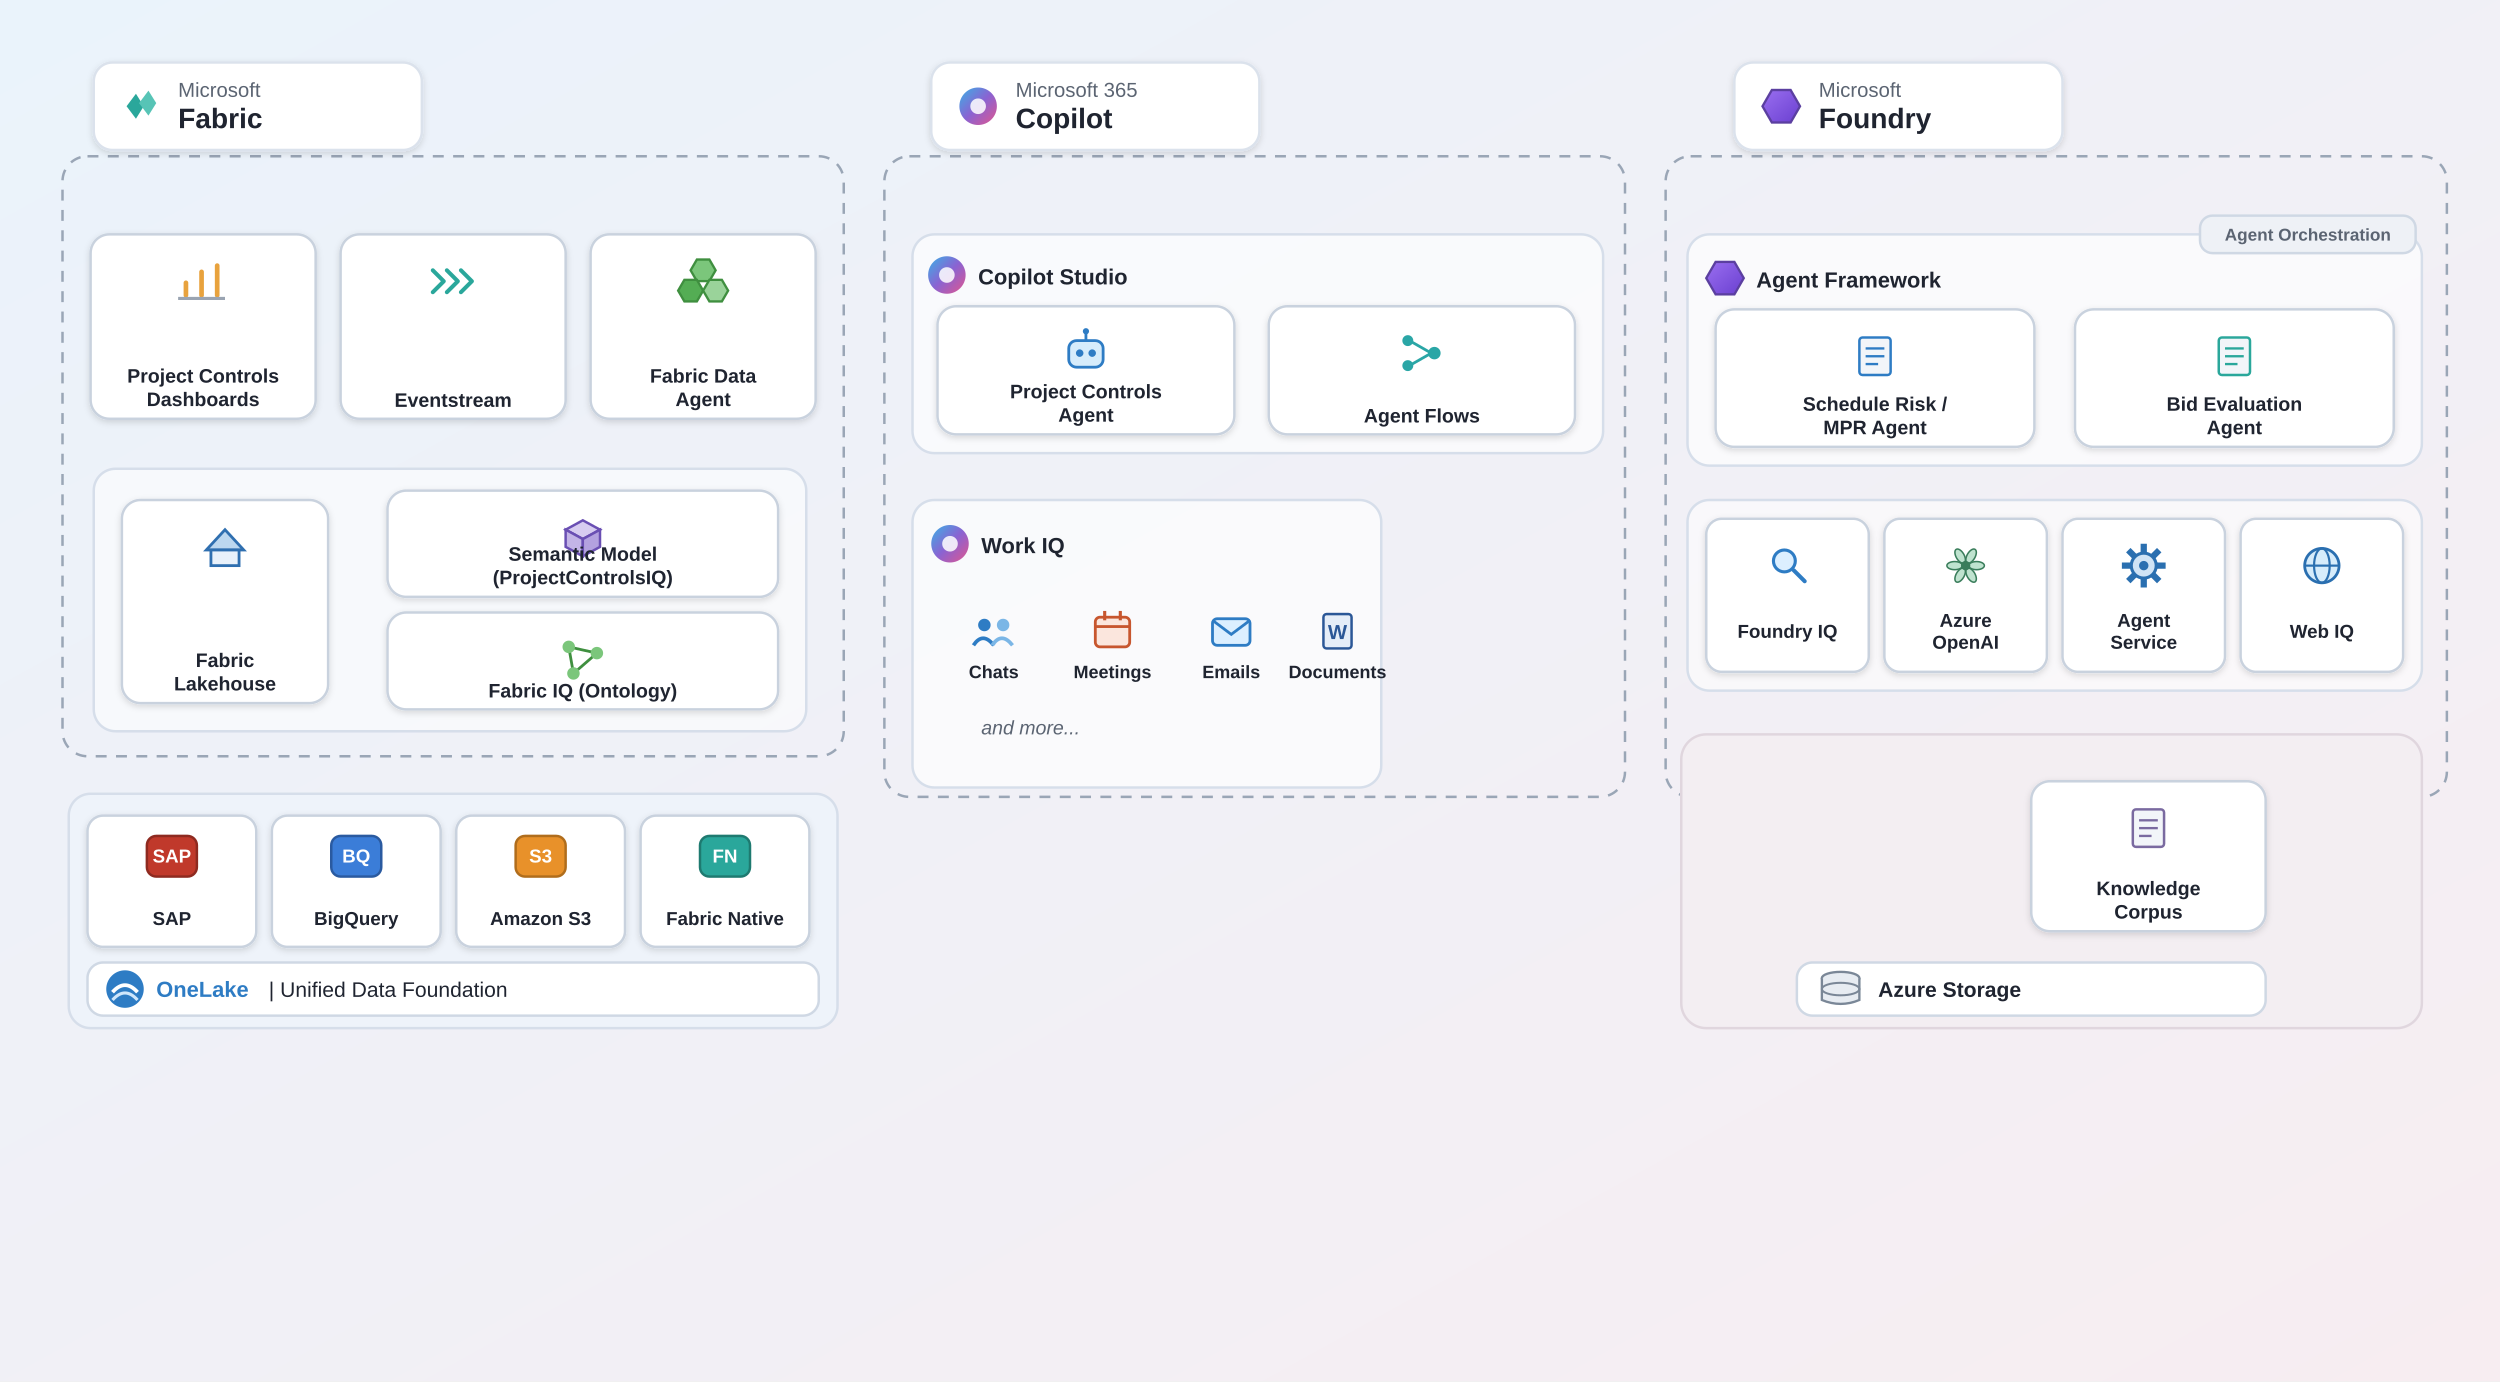
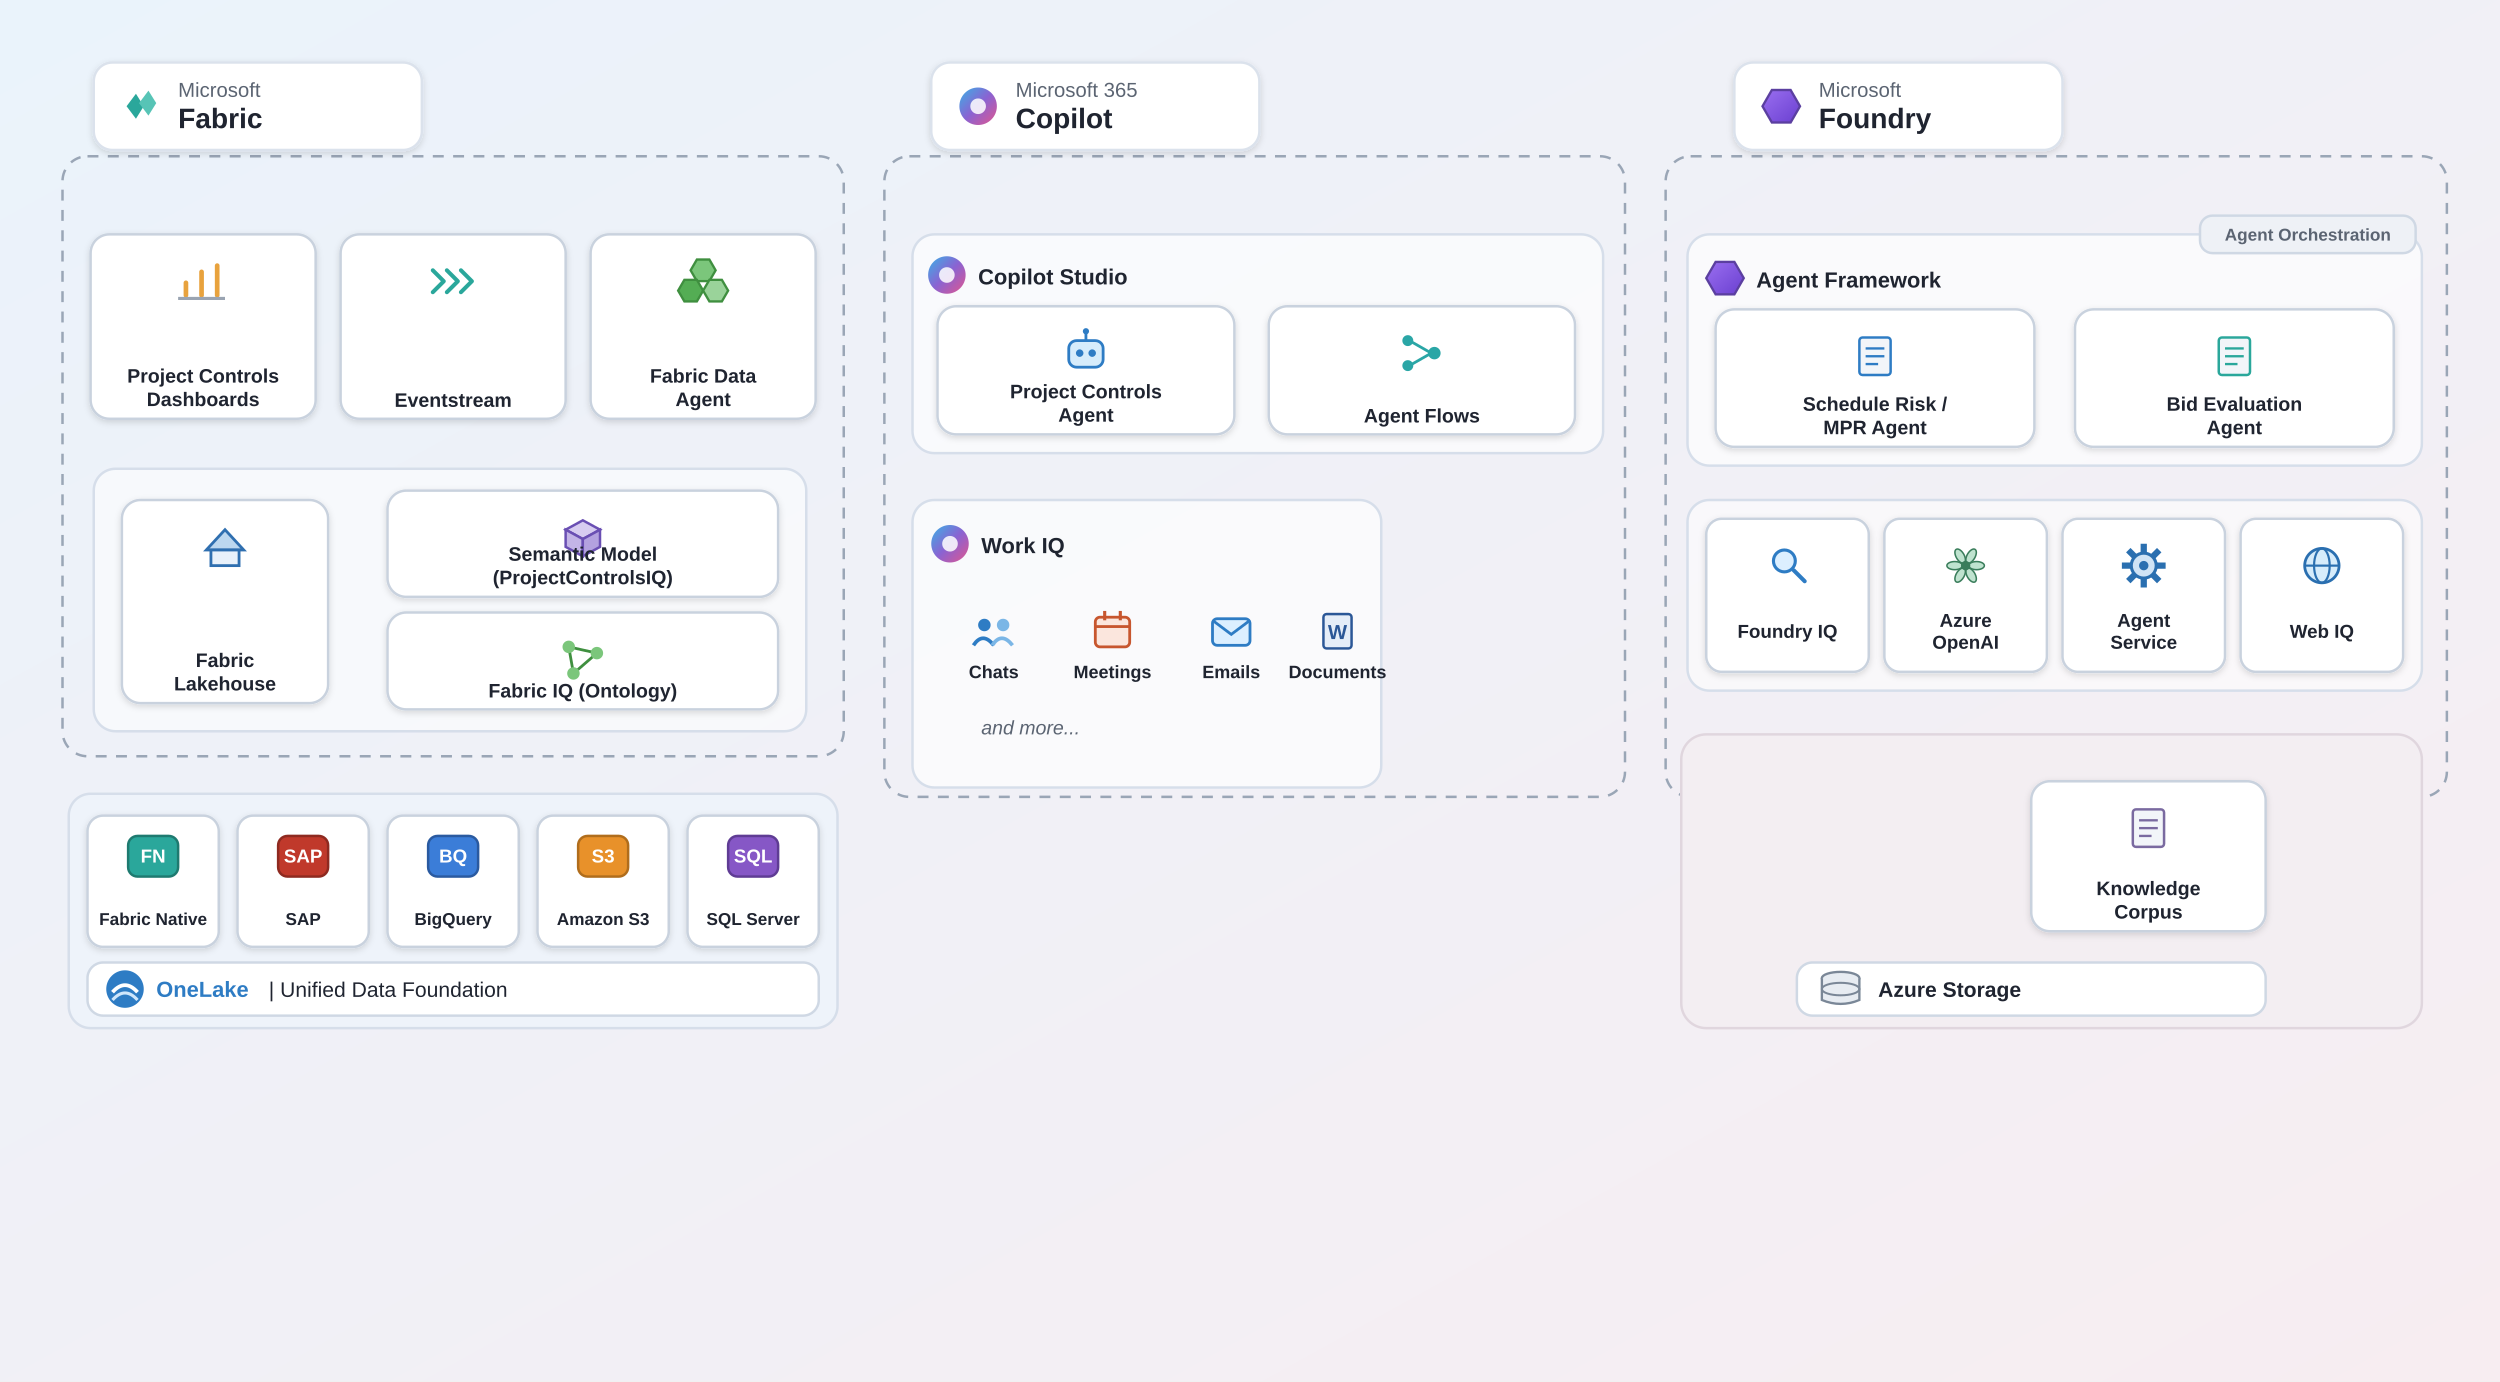
<svg xmlns="http://www.w3.org/2000/svg" width="1600" height="884" viewBox="0 0 1600 884" font-family="Segoe UI, Arial, sans-serif">
  <defs>
    <linearGradient id="bg" x1="0" y1="0" x2="1" y2="1">
      <stop offset="0" stop-color="#eaf3fb" />
      <stop offset="1" stop-color="#f7edf1" />
    </linearGradient>
    <linearGradient id="cop" x1="0" y1="0" x2="1" y2="1">
      <stop offset="0" stop-color="#3ab0e6" />
      <stop offset="0.5" stop-color="#8a63d2" />
      <stop offset="1" stop-color="#e0568f" />
    </linearGradient>
    <linearGradient id="fdy" x1="0" y1="0" x2="1" y2="1">
      <stop offset="0" stop-color="#9a6ff0" />
      <stop offset="1" stop-color="#6a3fd0" />
    </linearGradient>
    <marker id="aend" viewBox="0 0 10 10" refX="8.5" refY="5" markerWidth="7.5" markerHeight="7.5" orient="auto-start-reverse">
      <path d="M0,0 L10,5 L0,10 z" fill="#5a6472" />
    </marker>
    <marker id="astart" viewBox="0 0 10 10" refX="1.5" refY="5" markerWidth="7.5" markerHeight="7.5" orient="auto-start-reverse">
      <path d="M10,0 L0,5 L10,10 z" fill="#5a6472" />
    </marker>
    <filter id="sh" x="-20%" y="-20%" width="140%" height="140%">
      <feDropShadow dx="0" dy="1.5" stdDeviation="2" flood-color="#000" flood-opacity="0.14" />
    </filter>
  </defs>
  <rect x="0" y="0" width="1600" height="884" fill="url(#bg)" />
  <rect x="40" y="100" width="500" height="384" rx="16" fill="none" stroke="#9aa6b6" stroke-width="1.6" stroke-dasharray="7 6" />
  <rect x="566" y="100" width="474" height="410" rx="16" fill="none" stroke="#9aa6b6" stroke-width="1.6" stroke-dasharray="7 6" />
  <rect x="1066" y="100" width="500" height="410" rx="16" fill="none" stroke="#9aa6b6" stroke-width="1.6" stroke-dasharray="7 6" />
  <rect x="60" y="40" width="210" height="56" rx="12" fill="#ffffff" stroke="#dbe2ec" stroke-width="1.6" filter="url(#sh)" />
  <polygon points="81,68 87,60 92,68 87,76" fill="#2AA79B" />
  <polygon points="89,66 95,58 100,66 95,74" fill="#57C4B6" />
  <text x="114" y="62" font-size="13" font-weight="400" text-anchor="start" fill="#5b6472" font-family="Segoe UI, Arial, sans-serif">Microsoft</text>
  <text x="114" y="82" font-size="18" font-weight="700" text-anchor="start" fill="#1f2430" font-family="Segoe UI, Arial, sans-serif">Fabric</text>
  <rect x="596" y="40" width="210" height="56" rx="12" fill="#ffffff" stroke="#dbe2ec" stroke-width="1.6" filter="url(#sh)" />
  <circle cx="626" cy="68" r="12" fill="url(#cop)" />
  <circle cx="626" cy="68" r="5" fill="#fff" fill-opacity="0.85" />
  <text x="650" y="62" font-size="13" font-weight="400" text-anchor="start" fill="#5b6472" font-family="Segoe UI, Arial, sans-serif">Microsoft 365</text>
  <text x="650" y="82" font-size="18" font-weight="700" text-anchor="start" fill="#1f2430" font-family="Segoe UI, Arial, sans-serif">Copilot</text>
  <rect x="1110" y="40" width="210" height="56" rx="12" fill="#ffffff" stroke="#dbe2ec" stroke-width="1.6" filter="url(#sh)" />
  <polygon points="1152.0,68.0 1146.0,78.4 1134.0,78.4 1128.0,68.0 1134.0,57.6 1146.0,57.6" fill="url(#fdy)" stroke="#5b3fa0" stroke-width="1.5" />
  <text x="1164" y="62" font-size="13" font-weight="400" text-anchor="start" fill="#5b6472" font-family="Segoe UI, Arial, sans-serif">Microsoft</text>
  <text x="1164" y="82" font-size="18" font-weight="700" text-anchor="start" fill="#1f2430" font-family="Segoe UI, Arial, sans-serif">Foundry</text>
  <rect x="58" y="150" width="144" height="118" rx="12" fill="#ffffff" stroke="#c9d2de" stroke-width="1.6" filter="url(#sh)" />
  <g stroke="#E8A23D" stroke-width="3" stroke-linecap="round">
    <line x1="119.0" y1="189" x2="119.0" y2="181" />
    <line x1="129.0" y1="189" x2="129.0" y2="174" />
    <line x1="139.0" y1="189" x2="139.0" y2="170" />
  </g>
  <line x1="114.0" y1="191" x2="144.0" y2="191" stroke="#9aa4b2" stroke-width="2" />
  <text x="130.0" y="244.875" font-size="12.5" font-weight="600" text-anchor="middle" fill="#1f2430" font-family="Segoe UI, Arial, sans-serif">Project Controls</text>
  <text x="130.0" y="259.875" font-size="12.5" font-weight="600" text-anchor="middle" fill="#1f2430" font-family="Segoe UI, Arial, sans-serif">Dashboards</text>
  <rect x="218" y="150" width="144" height="118" rx="12" fill="#ffffff" stroke="#c9d2de" stroke-width="1.6" filter="url(#sh)" />
  <path d="M277.0,173 L284.0,180 L277.0,187" fill="none" stroke="#2AA79B" stroke-width="2.6" stroke-linecap="round" stroke-linejoin="round" />
  <path d="M286.0,173 L293.0,180 L286.0,187" fill="none" stroke="#2AA79B" stroke-width="2.6" stroke-linecap="round" stroke-linejoin="round" />
  <path d="M295.0,173 L302.0,180 L295.0,187" fill="none" stroke="#2AA79B" stroke-width="2.6" stroke-linecap="round" stroke-linejoin="round" />
  <text x="290.0" y="260.375" font-size="12.5" font-weight="600" text-anchor="middle" fill="#1f2430" font-family="Segoe UI, Arial, sans-serif">Eventstream</text>
  <rect x="378" y="150" width="144" height="118" rx="12" fill="#ffffff" stroke="#c9d2de" stroke-width="1.6" filter="url(#sh)" />
  <polygon points="458.0,173.0 454.0,179.9 446.0,179.9 442.0,173.0 446.0,166.1 454.0,166.1" fill="#7BC67B" stroke="#3f8f3f" stroke-width="1.5" />
  <polygon points="450.0,186.0 446.0,192.9 438.0,192.9 434.0,186.0 438.0,179.1 446.0,179.1" fill="#54ad54" stroke="#3f8f3f" stroke-width="1.5" />
  <polygon points="466.0,186.0 462.0,192.9 454.0,192.9 450.0,186.0 454.0,179.1 462.0,179.1" fill="#9ad39a" stroke="#3f8f3f" stroke-width="1.5" />
  <text x="450.0" y="244.875" font-size="12.5" font-weight="600" text-anchor="middle" fill="#1f2430" font-family="Segoe UI, Arial, sans-serif">Fabric Data</text>
  <text x="450.0" y="259.875" font-size="12.5" font-weight="600" text-anchor="middle" fill="#1f2430" font-family="Segoe UI, Arial, sans-serif">Agent</text>
  <rect x="60" y="300" width="456" height="168" rx="14" fill="#ffffff" stroke="#d6deea" stroke-width="1.6" fill-opacity="0.55" />
  <rect x="78" y="320" width="132" height="130" rx="12" fill="#ffffff" stroke="#c9d2de" stroke-width="1.6" filter="url(#sh)" />
  <path d="M132.0,352 L144.0,339 L156.0,352 Z" fill="#bcd7ef" stroke="#2F6FB0" stroke-width="1.8" />
  <rect x="135.0" y="352" width="18" height="10" fill="#e8f1fb" stroke="#2F6FB0" stroke-width="1.8" />
  <text x="144.0" y="426.875" font-size="12.5" font-weight="600" text-anchor="middle" fill="#1f2430" font-family="Segoe UI, Arial, sans-serif">Fabric</text>
  <text x="144.0" y="441.875" font-size="12.5" font-weight="600" text-anchor="middle" fill="#1f2430" font-family="Segoe UI, Arial, sans-serif">Lakehouse</text>
  <rect x="248" y="314" width="250" height="68" rx="12" fill="#ffffff" stroke="#c9d2de" stroke-width="1.6" filter="url(#sh)" />
  <g fill="#d7ccf0" stroke="#6A4FB3" stroke-width="1.6">
    <polygon points="373.0,333 384.0,339 373.0,345 362.0,339" />
    <polygon points="362.0,339 373.0,345 373.0,356 362.0,350" fill="#c3b4e6" />
    <polygon points="384.0,339 373.0,345 373.0,356 384.0,350" fill="#b3a1df" />
  </g>
  <text x="373.0" y="358.875" font-size="12.5" font-weight="600" text-anchor="middle" fill="#1f2430" font-family="Segoe UI, Arial, sans-serif">Semantic Model</text>
  <text x="373.0" y="373.875" font-size="12.5" font-weight="600" text-anchor="middle" fill="#1f2430" font-family="Segoe UI, Arial, sans-serif">(ProjectControlsIQ)</text>
  <rect x="248" y="392" width="250" height="62" rx="12" fill="#ffffff" stroke="#c9d2de" stroke-width="1.6" filter="url(#sh)" />
  <g stroke="#3f8f3f" stroke-width="1.8">
    <line x1="364.0" y1="414" x2="382.0" y2="418" />
    <line x1="364.0" y1="414" x2="367.0" y2="431" />
    <line x1="382.0" y1="418" x2="367.0" y2="431" />
  </g>
  <circle cx="364.0" cy="414" r="4" fill="#7BC67B" />
  <circle cx="382.0" cy="418" r="4" fill="#7BC67B" />
  <circle cx="367.0" cy="431" r="4" fill="#7BC67B" />
  <text x="373.0" y="446.375" font-size="12.5" font-weight="600" text-anchor="middle" fill="#1f2430" font-family="Segoe UI, Arial, sans-serif">Fabric IQ  (Ontology)</text>
  <rect x="44" y="508" width="492" height="150" rx="14" fill="#eef3fa" stroke="#d6deea" stroke-width="1.6" />
-   <rect x="56" y="522" width="108" height="84" rx="10" fill="#ffffff" stroke="#c9d2de" stroke-width="1.6" filter="url(#sh)" />
-   <rect x="94" y="535" width="32" height="26" rx="6" fill="#C0392B" stroke="#8e2a20" stroke-width="1.6" />
-   <text x="110" y="552" font-size="12" font-weight="800" text-anchor="middle" fill="#fff" font-family="Segoe UI, Arial, sans-serif">SAP</text>
-   <text x="110" y="592" font-size="12" font-weight="600" text-anchor="middle" fill="#1f2430" font-family="Segoe UI, Arial, sans-serif">SAP</text>
-   <rect x="174" y="522" width="108" height="84" rx="10" fill="#ffffff" stroke="#c9d2de" stroke-width="1.6" filter="url(#sh)" />
-   <rect x="212" y="535" width="32" height="26" rx="6" fill="#3B7DD8" stroke="#2a5aa0" stroke-width="1.6" />
-   <text x="228" y="552" font-size="12" font-weight="800" text-anchor="middle" fill="#fff" font-family="Segoe UI, Arial, sans-serif">BQ</text>
-   <text x="228" y="592" font-size="12" font-weight="600" text-anchor="middle" fill="#1f2430" font-family="Segoe UI, Arial, sans-serif">BigQuery</text>
-   <rect x="292" y="522" width="108" height="84" rx="10" fill="#ffffff" stroke="#c9d2de" stroke-width="1.6" filter="url(#sh)" />
-   <rect x="330" y="535" width="32" height="26" rx="6" fill="#E8912A" stroke="#b06d1c" stroke-width="1.6" />
-   <text x="346" y="552" font-size="12" font-weight="800" text-anchor="middle" fill="#fff" font-family="Segoe UI, Arial, sans-serif">S3</text>
-   <text x="346" y="592" font-size="12" font-weight="600" text-anchor="middle" fill="#1f2430" font-family="Segoe UI, Arial, sans-serif">Amazon S3</text>
-   <rect x="410" y="522" width="108" height="84" rx="10" fill="#ffffff" stroke="#c9d2de" stroke-width="1.6" filter="url(#sh)" />
-   <rect x="448" y="535" width="32" height="26" rx="6" fill="#2AA79B" stroke="#1e7a70" stroke-width="1.6" />
-   <text x="464" y="552" font-size="12" font-weight="800" text-anchor="middle" fill="#fff" font-family="Segoe UI, Arial, sans-serif">FN</text>
-   <text x="464" y="592" font-size="12" font-weight="600" text-anchor="middle" fill="#1f2430" font-family="Segoe UI, Arial, sans-serif">Fabric Native</text>
+   <rect x="56" y="522" width="84" height="84" rx="10" fill="#ffffff" stroke="#c9d2de" stroke-width="1.6" filter="url(#sh)" />
+   <rect x="82" y="535" width="32" height="26" rx="6" fill="#2AA79B" stroke="#1e7a70" stroke-width="1.6" />
+   <text x="98" y="552" font-size="12" font-weight="800" text-anchor="middle" fill="#fff" font-family="Segoe UI, Arial, sans-serif">FN</text>
+   <text x="98" y="592" font-size="11" font-weight="600" text-anchor="middle" fill="#1f2430" font-family="Segoe UI, Arial, sans-serif">Fabric Native</text>
+   <rect x="152" y="522" width="84" height="84" rx="10" fill="#ffffff" stroke="#c9d2de" stroke-width="1.6" filter="url(#sh)" />
+   <rect x="178" y="535" width="32" height="26" rx="6" fill="#C0392B" stroke="#8e2a20" stroke-width="1.6" />
+   <text x="194" y="552" font-size="12" font-weight="800" text-anchor="middle" fill="#fff" font-family="Segoe UI, Arial, sans-serif">SAP</text>
+   <text x="194" y="592" font-size="11" font-weight="600" text-anchor="middle" fill="#1f2430" font-family="Segoe UI, Arial, sans-serif">SAP</text>
+   <rect x="248" y="522" width="84" height="84" rx="10" fill="#ffffff" stroke="#c9d2de" stroke-width="1.6" filter="url(#sh)" />
+   <rect x="274" y="535" width="32" height="26" rx="6" fill="#3B7DD8" stroke="#2a5aa0" stroke-width="1.6" />
+   <text x="290" y="552" font-size="12" font-weight="800" text-anchor="middle" fill="#fff" font-family="Segoe UI, Arial, sans-serif">BQ</text>
+   <text x="290" y="592" font-size="11" font-weight="600" text-anchor="middle" fill="#1f2430" font-family="Segoe UI, Arial, sans-serif">BigQuery</text>
+   <rect x="344" y="522" width="84" height="84" rx="10" fill="#ffffff" stroke="#c9d2de" stroke-width="1.6" filter="url(#sh)" />
+   <rect x="370" y="535" width="32" height="26" rx="6" fill="#E8912A" stroke="#b06d1c" stroke-width="1.6" />
+   <text x="386" y="552" font-size="12" font-weight="800" text-anchor="middle" fill="#fff" font-family="Segoe UI, Arial, sans-serif">S3</text>
+   <text x="386" y="592" font-size="11" font-weight="600" text-anchor="middle" fill="#1f2430" font-family="Segoe UI, Arial, sans-serif">Amazon S3</text>
+   <rect x="440" y="522" width="84" height="84" rx="10" fill="#ffffff" stroke="#c9d2de" stroke-width="1.6" filter="url(#sh)" />
+   <rect x="466" y="535" width="32" height="26" rx="6" fill="#8657C6" stroke="#5f3c94" stroke-width="1.6" />
+   <text x="482" y="552" font-size="12" font-weight="800" text-anchor="middle" fill="#fff" font-family="Segoe UI, Arial, sans-serif">SQL</text>
+   <text x="482" y="592" font-size="11" font-weight="600" text-anchor="middle" fill="#1f2430" font-family="Segoe UI, Arial, sans-serif">SQL Server</text>
  <rect x="56" y="616" width="468" height="34" rx="10" fill="#ffffff" stroke="#cfd8e4" stroke-width="1.6" />
  <circle cx="80" cy="633" r="12" fill="#2E7CC4" />
  <path d="M72,635 q8,-9 16,0" fill="none" stroke="#fff" stroke-width="2.4" />
  <path d="M72,640 q8,-9 16,0" fill="none" stroke="#cfe6fb" stroke-width="2" />
  <text x="100" y="638" font-size="14" font-weight="700" text-anchor="start" fill="#2E7CC4" font-family="Segoe UI, Arial, sans-serif">OneLake</text>
  <text x="172" y="638" font-size="13.5" font-weight="500" text-anchor="start" fill="#1f2430" font-family="Segoe UI, Arial, sans-serif">| Unified Data Foundation</text>
  <rect x="584" y="150" width="442" height="140" rx="14" fill="#ffffff" stroke="#d6deea" stroke-width="1.6" fill-opacity="0.65" />
  <circle cx="606" cy="176" r="12" fill="url(#cop)" />
  <circle cx="606" cy="176" r="5" fill="#fff" fill-opacity="0.85" />
  <text x="626" y="182" font-size="14" font-weight="700" text-anchor="start" fill="#1f2430" font-family="Segoe UI, Arial, sans-serif">Copilot Studio</text>
  <rect x="600" y="196" width="190" height="82" rx="12" fill="#ffffff" stroke="#c9d2de" stroke-width="1.6" filter="url(#sh)" />
  <rect x="684.0" y="218" width="22" height="17" rx="5" fill="#d6ecfb" stroke="#2E7CC4" stroke-width="1.8" />
  <circle cx="691.0" cy="226" r="2.4" fill="#2E7CC4" />
  <circle cx="699.0" cy="226" r="2.4" fill="#2E7CC4" />
  <line x1="695.0" y1="218" x2="695.0" y2="213" stroke="#2E7CC4" stroke-width="1.8" />
  <circle cx="695.0" cy="212" r="2" fill="#2E7CC4" />
  <text x="695.0" y="254.875" font-size="12.5" font-weight="600" text-anchor="middle" fill="#1f2430" font-family="Segoe UI, Arial, sans-serif">Project Controls</text>
  <text x="695.0" y="269.875" font-size="12.5" font-weight="600" text-anchor="middle" fill="#1f2430" font-family="Segoe UI, Arial, sans-serif">Agent</text>
  <rect x="812" y="196" width="196" height="82" rx="12" fill="#ffffff" stroke="#c9d2de" stroke-width="1.6" filter="url(#sh)" />
  <g stroke="#2AA6A6" stroke-width="1.8">
    <line x1="902.0" y1="218" x2="916.0" y2="226" />
    <line x1="902.0" y1="234" x2="916.0" y2="226" />
  </g>
  <circle cx="901.0" cy="218" r="3.5" fill="#2AA6A6" />
  <circle cx="901.0" cy="234" r="3.5" fill="#2AA6A6" />
  <circle cx="918.0" cy="226" r="4" fill="#2AA6A6" />
  <text x="910.0" y="270.375" font-size="12.5" font-weight="600" text-anchor="middle" fill="#1f2430" font-family="Segoe UI, Arial, sans-serif">Agent Flows</text>
  <rect x="584" y="320" width="300" height="184" rx="14" fill="#ffffff" stroke="#d6deea" stroke-width="1.6" fill-opacity="0.65" />
  <circle cx="608" cy="348" r="12" fill="url(#cop)" />
  <circle cx="608" cy="348" r="5" fill="#fff" fill-opacity="0.85" />
  <text x="628" y="354" font-size="14" font-weight="700" text-anchor="start" fill="#1f2430" font-family="Segoe UI, Arial, sans-serif">Work IQ</text>
  <circle cx="630" cy="400" r="4" fill="#2E7CC4" />
  <circle cx="642" cy="400" r="4" fill="#7bb6e6" />
  <path d="M623,413 q6,-9 13,0" fill="none" stroke="#2E7CC4" stroke-width="2.4" />
  <path d="M635,413 q6,-9 13,0" fill="none" stroke="#7bb6e6" stroke-width="2.4" />
  <text x="636" y="434" font-size="11.5" font-weight="600" text-anchor="middle" fill="#1f2430" font-family="Segoe UI, Arial, sans-serif">Chats</text>
  <rect x="701" y="395" width="22" height="19" rx="3" fill="#fbe6dd" stroke="#C7562E" stroke-width="1.8" />
  <line x1="701" y1="401" x2="723" y2="401" stroke="#C7562E" stroke-width="1.8" />
  <line x1="707" y1="391" x2="707" y2="397" stroke="#C7562E" stroke-width="2" />
  <line x1="717" y1="391" x2="717" y2="397" stroke="#C7562E" stroke-width="2" />
  <text x="712" y="434" font-size="11.5" font-weight="600" text-anchor="middle" fill="#1f2430" font-family="Segoe UI, Arial, sans-serif">Meetings</text>
  <rect x="776" y="396" width="24" height="17" rx="3" fill="#dcefff" stroke="#2E7CC4" stroke-width="1.8" />
  <path d="M776,397 L788,406 L800,397" fill="none" stroke="#2E7CC4" stroke-width="1.8" />
  <text x="788" y="434" font-size="11.5" font-weight="600" text-anchor="middle" fill="#1f2430" font-family="Segoe UI, Arial, sans-serif">Emails</text>
  <rect x="847" y="393" width="18" height="22" rx="2" fill="#e5edf8" stroke="#2B5797" stroke-width="1.6" />
  <text x="856" y="409" font-size="13" font-weight="800" text-anchor="middle" fill="#2B5797" font-family="Segoe UI, Arial, sans-serif">W</text>
  <text x="856" y="434" font-size="11.5" font-weight="600" text-anchor="middle" fill="#1f2430" font-family="Segoe UI, Arial, sans-serif">Documents</text>
  <text x="628" y="470" font-size="12.5" font-weight="400" text-anchor="start" fill="#5b6472" font-family="Segoe UI, Arial, sans-serif" font-style="italic">and more...</text>
  <rect x="1080" y="150" width="470" height="148" rx="14" fill="#ffffff" stroke="#d6deea" stroke-width="1.6" fill-opacity="0.65" />
  <rect x="1408" y="138" width="138" height="24" rx="8" fill="#eef1f6" stroke="#cfd8e4" stroke-width="1.6" />
  <text x="1477" y="154" font-size="11" font-weight="600" text-anchor="middle" fill="#5b6472" font-family="Segoe UI, Arial, sans-serif">Agent Orchestration</text>
  <polygon points="1116.0,178.0 1110.0,188.4 1098.0,188.4 1092.0,178.0 1098.0,167.6 1110.0,167.6" fill="url(#fdy)" stroke="#5b3fa0" stroke-width="1.5" />
  <text x="1124" y="184" font-size="14" font-weight="700" text-anchor="start" fill="#1f2430" font-family="Segoe UI, Arial, sans-serif">Agent Framework</text>
  <rect x="1098" y="198" width="204" height="88" rx="12" fill="#ffffff" stroke="#c9d2de" stroke-width="1.6" filter="url(#sh)" />
  <rect x="1190.0" y="216" width="20" height="24" rx="2" fill="#f2f5f9" stroke="#2E7CC4" stroke-width="1.6" />
  <g stroke="#2E7CC4" stroke-width="1.5">
    <line x1="1194.0" y1="223" x2="1206.0" y2="223" />
    <line x1="1194.0" y1="228" x2="1206.0" y2="228" />
    <line x1="1194.0" y1="233" x2="1202.0" y2="233" />
  </g>
  <text x="1200.0" y="262.875" font-size="12.5" font-weight="600" text-anchor="middle" fill="#1f2430" font-family="Segoe UI, Arial, sans-serif">Schedule Risk /</text>
  <text x="1200.0" y="277.875" font-size="12.5" font-weight="600" text-anchor="middle" fill="#1f2430" font-family="Segoe UI, Arial, sans-serif">MPR Agent</text>
  <rect x="1328" y="198" width="204" height="88" rx="12" fill="#ffffff" stroke="#c9d2de" stroke-width="1.6" filter="url(#sh)" />
  <rect x="1420.0" y="216" width="20" height="24" rx="2" fill="#f2f5f9" stroke="#2AA79B" stroke-width="1.6" />
  <g stroke="#2AA79B" stroke-width="1.5">
    <line x1="1424.0" y1="223" x2="1436.0" y2="223" />
    <line x1="1424.0" y1="228" x2="1436.0" y2="228" />
    <line x1="1424.0" y1="233" x2="1432.0" y2="233" />
  </g>
  <text x="1430.0" y="262.875" font-size="12.5" font-weight="600" text-anchor="middle" fill="#1f2430" font-family="Segoe UI, Arial, sans-serif">Bid Evaluation</text>
  <text x="1430.0" y="277.875" font-size="12.5" font-weight="600" text-anchor="middle" fill="#1f2430" font-family="Segoe UI, Arial, sans-serif">Agent</text>
  <rect x="1080" y="320" width="470" height="122" rx="14" fill="#ffffff" stroke="#d6deea" stroke-width="1.6" fill-opacity="0.55" />
  <rect x="1092" y="332" width="104" height="98" rx="10" fill="#ffffff" stroke="#c9d2de" stroke-width="1.6" filter="url(#sh)" />
  <circle cx="1142" cy="359" r="7" fill="#dcefff" stroke="#2E7CC4" stroke-width="2" />
  <line x1="1148" y1="365" x2="1155" y2="372" stroke="#2E7CC4" stroke-width="2.6" stroke-linecap="round" />
  <text x="1144" y="408.2" font-size="12" font-weight="600" text-anchor="middle" fill="#1f2430" font-family="Segoe UI, Arial, sans-serif">Foundry IQ</text>
  <rect x="1206" y="332" width="104" height="98" rx="10" fill="#ffffff" stroke="#c9d2de" stroke-width="1.6" filter="url(#sh)" />
  <ellipse cx="1265.0" cy="362.0" rx="5" ry="2.6" transform="rotate(0 1265.0 362.0)" fill="#bfe3cf" stroke="#3a7d5b" stroke-width="1" />
  <ellipse cx="1261.5" cy="368.1" rx="5" ry="2.6" transform="rotate(60 1261.5 368.1)" fill="#bfe3cf" stroke="#3a7d5b" stroke-width="1" />
  <ellipse cx="1254.5" cy="368.1" rx="5" ry="2.6" transform="rotate(120 1254.5 368.1)" fill="#bfe3cf" stroke="#3a7d5b" stroke-width="1" />
  <ellipse cx="1251.0" cy="362.0" rx="5" ry="2.6" transform="rotate(180 1251.0 362.0)" fill="#bfe3cf" stroke="#3a7d5b" stroke-width="1" />
  <ellipse cx="1254.5" cy="355.9" rx="5" ry="2.6" transform="rotate(240 1254.5 355.9)" fill="#bfe3cf" stroke="#3a7d5b" stroke-width="1" />
  <ellipse cx="1261.5" cy="355.9" rx="5" ry="2.6" transform="rotate(300 1261.5 355.9)" fill="#bfe3cf" stroke="#3a7d5b" stroke-width="1" />
  <circle cx="1258" cy="362" r="3" fill="#3a7d5b" />
  <text x="1258" y="401.2" font-size="12" font-weight="600" text-anchor="middle" fill="#1f2430" font-family="Segoe UI, Arial, sans-serif">Azure</text>
  <text x="1258" y="415.2" font-size="12" font-weight="600" text-anchor="middle" fill="#1f2430" font-family="Segoe UI, Arial, sans-serif">OpenAI</text>
  <rect x="1320" y="332" width="104" height="98" rx="10" fill="#ffffff" stroke="#c9d2de" stroke-width="1.6" filter="url(#sh)" />
  <rect x="1370" y="348" width="4" height="6" fill="#2A6FB0" transform="rotate(0 1372 362)" />
  <rect x="1370" y="348" width="4" height="6" fill="#2A6FB0" transform="rotate(45 1372 362)" />
  <rect x="1370" y="348" width="4" height="6" fill="#2A6FB0" transform="rotate(90 1372 362)" />
  <rect x="1370" y="348" width="4" height="6" fill="#2A6FB0" transform="rotate(135 1372 362)" />
  <rect x="1370" y="348" width="4" height="6" fill="#2A6FB0" transform="rotate(180 1372 362)" />
  <rect x="1370" y="348" width="4" height="6" fill="#2A6FB0" transform="rotate(225 1372 362)" />
  <rect x="1370" y="348" width="4" height="6" fill="#2A6FB0" transform="rotate(270 1372 362)" />
  <rect x="1370" y="348" width="4" height="6" fill="#2A6FB0" transform="rotate(315 1372 362)" />
  <circle cx="1372" cy="362" r="8" fill="#cfe3f5" stroke="#2A6FB0" stroke-width="2" />
  <circle cx="1372" cy="362" r="3" fill="#2A6FB0" />
  <text x="1372" y="401.2" font-size="12" font-weight="600" text-anchor="middle" fill="#1f2430" font-family="Segoe UI, Arial, sans-serif">Agent</text>
  <text x="1372" y="415.2" font-size="12" font-weight="600" text-anchor="middle" fill="#1f2430" font-family="Segoe UI, Arial, sans-serif">Service</text>
  <rect x="1434" y="332" width="104" height="98" rx="10" fill="#ffffff" stroke="#c9d2de" stroke-width="1.6" filter="url(#sh)" />
  <circle cx="1486" cy="362" r="11" fill="#d6ecfb" stroke="#2A6FB0" stroke-width="1.8" />
  <ellipse cx="1486" cy="362" rx="5" ry="11" fill="none" stroke="#2A6FB0" stroke-width="1.4" />
  <line x1="1475" y1="362" x2="1497" y2="362" stroke="#2A6FB0" stroke-width="1.4" />
  <text x="1486" y="408.2" font-size="12" font-weight="600" text-anchor="middle" fill="#1f2430" font-family="Segoe UI, Arial, sans-serif">Web IQ</text>
  <rect x="1076" y="470" width="474" height="188" rx="16" fill="#f3eef2" stroke="#e0d6de" stroke-width="1.6" />
  <rect x="1300" y="500" width="150" height="96" rx="12" fill="#ffffff" stroke="#c9d2de" stroke-width="1.6" filter="url(#sh)" />
  <rect x="1365.0" y="518" width="20" height="24" rx="2" fill="#f2f5f9" stroke="#7a6aa0" stroke-width="1.6" />
  <g stroke="#7a6aa0" stroke-width="1.5">
    <line x1="1369.0" y1="525" x2="1381.0" y2="525" />
    <line x1="1369.0" y1="530" x2="1381.0" y2="530" />
    <line x1="1369.0" y1="535" x2="1377.0" y2="535" />
  </g>
  <text x="1375.0" y="572.875" font-size="12.5" font-weight="600" text-anchor="middle" fill="#1f2430" font-family="Segoe UI, Arial, sans-serif">Knowledge</text>
  <text x="1375.0" y="587.875" font-size="12.5" font-weight="600" text-anchor="middle" fill="#1f2430" font-family="Segoe UI, Arial, sans-serif">Corpus</text>
  <rect x="1150" y="616" width="300" height="34" rx="10" fill="#ffffff" stroke="#cfd8e4" stroke-width="1.6" />
  <g fill="#e7ecf2" stroke="#7a8797" stroke-width="1.5">
    <ellipse cx="1178" cy="626" rx="12" ry="4" />
    <path d="M1166,626 L1166,640 Q1178,645 1190,640 L1190,626" />
  </g>
  <ellipse cx="1178" cy="633" rx="12" ry="4" fill="none" stroke="#7a8797" stroke-width="1.3" />
  <text x="1202" y="638" font-size="13.5" font-weight="600" text-anchor="start" fill="#1f2430" font-family="Segoe UI, Arial, sans-serif">Azure Storage</text>
</svg>
